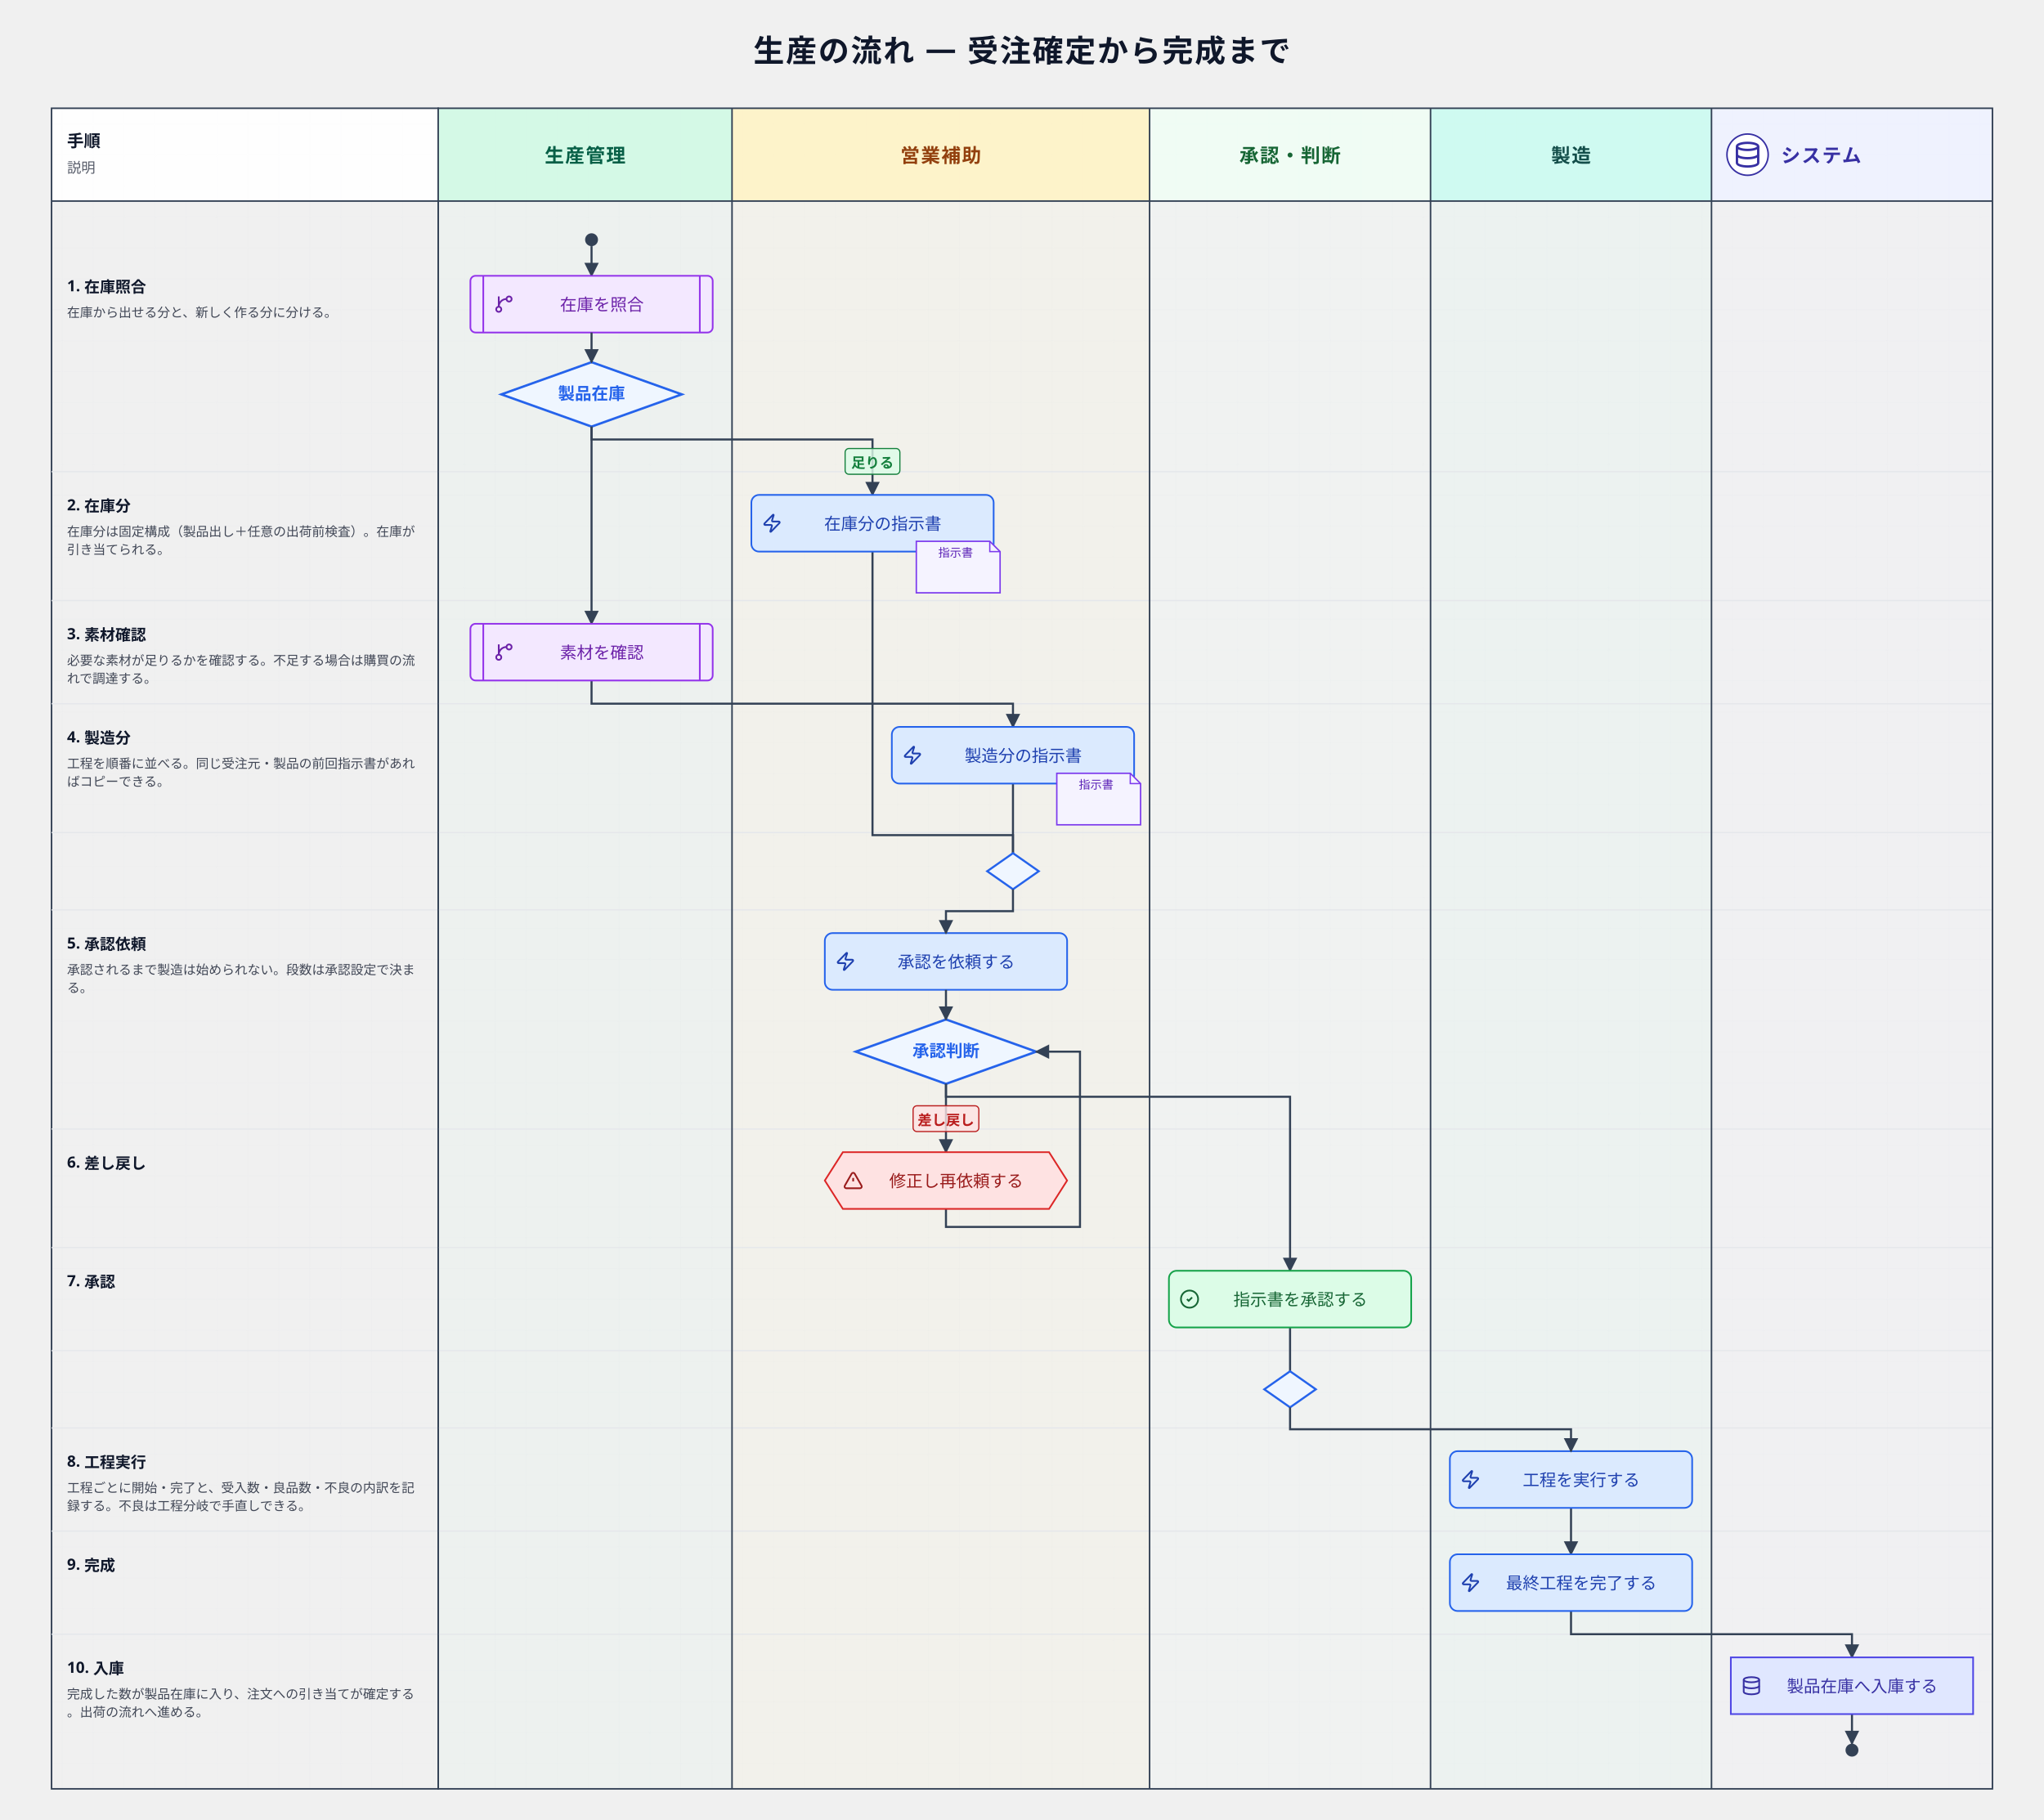
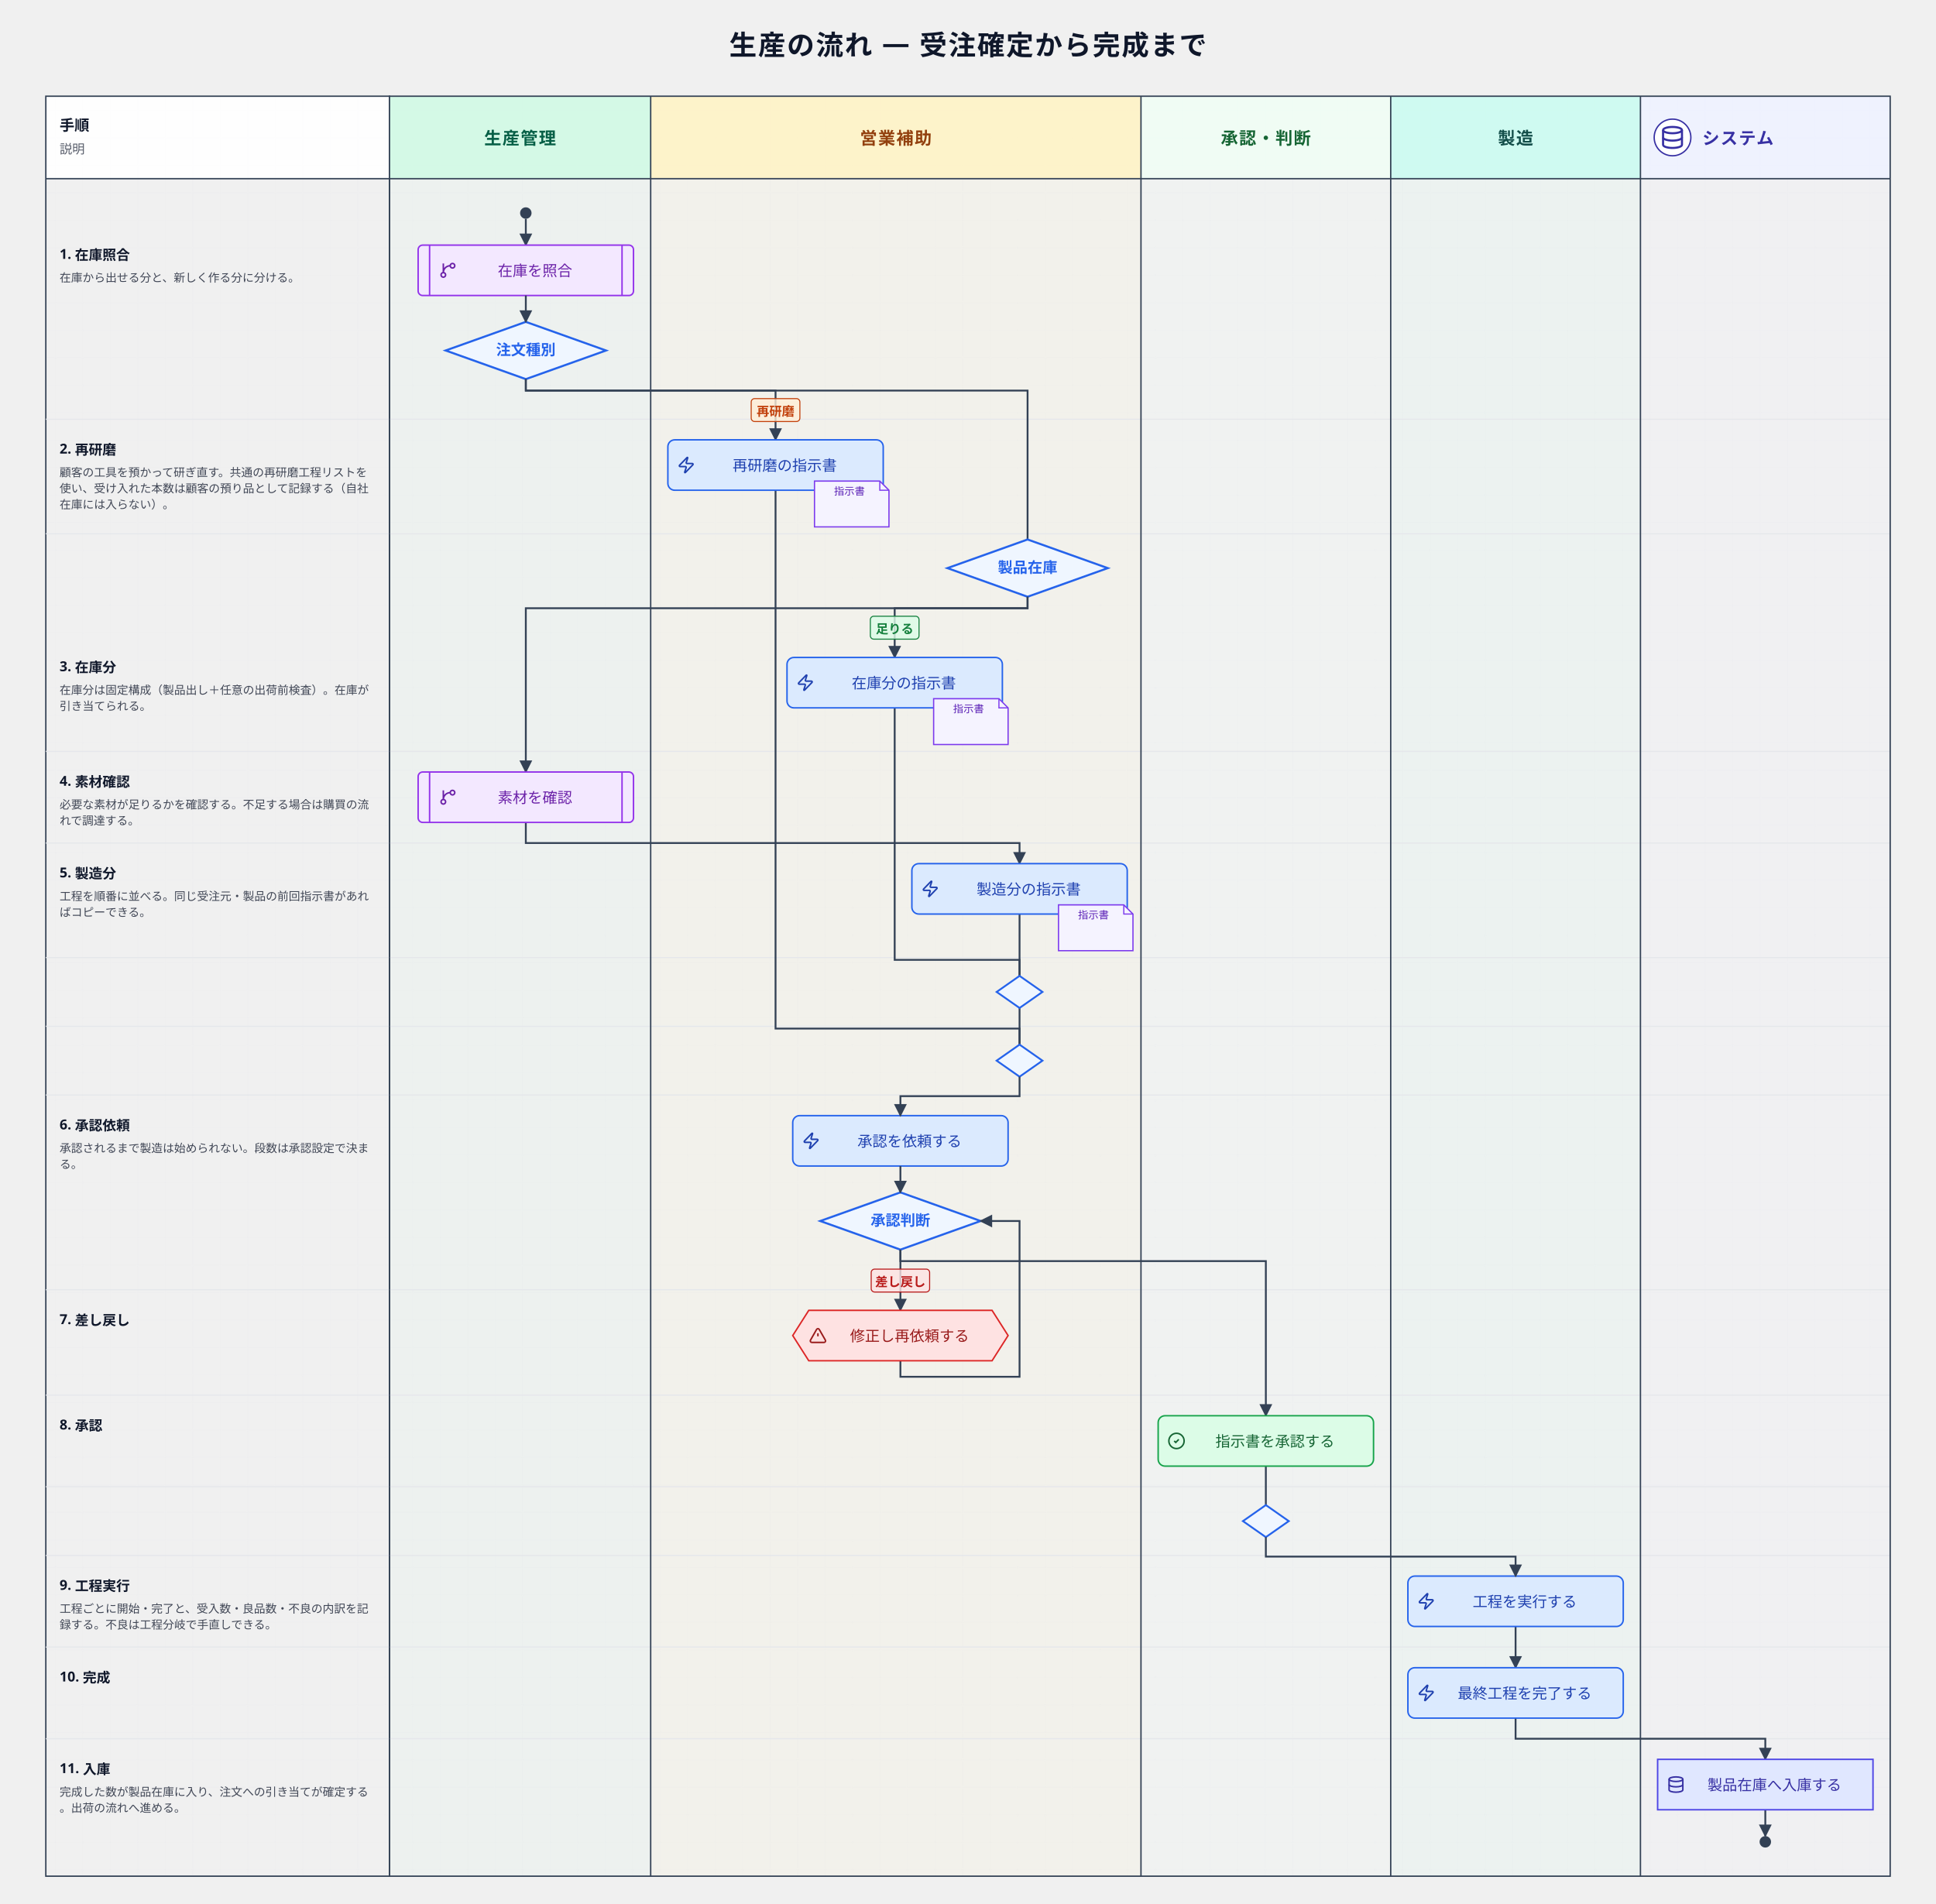
- <svg xmlns="http://www.w3.org/2000/svg" viewBox="0 0 1586 1412" style="width:100%;height:auto;background:#ffffff;display:block" id="swimlane-svg">
+ <svg xmlns="http://www.w3.org/2000/svg" viewBox="0 0 1690 1662" style="width:100%;height:auto;background:#ffffff;display:block" id="swimlane-svg">
  <defs>
    <marker id="arrowhead" viewBox="0 0 10 10" refX="9" refY="5" markerWidth="7" markerHeight="7" orient="auto-start-reverse">
      <path d="M 0 0 L 10 5 L 0 10 z" fill="#334155" />
    </marker>
    <pattern id="gridp" width="24" height="24" patternUnits="userSpaceOnUse">
      <path d="M 24 0 L 0 0 0 24" fill="none" stroke="#e5e7eb" stroke-width="0.5" />
    </pattern>
  </defs>
-   <rect x="40" y="84" width="1506" height="1304" fill="url(#gridp)" opacity="0.5" />
+   <rect x="40" y="84" width="1610" height="1554" fill="url(#gridp)" opacity="0.5" />
  <rect x="40" y="84" width="300" height="72" fill="white" opacity="0.9" />
  <text x="52" y="114" fill="#0f172a" font-family="'Noto Sans JP',sans-serif" font-size="13" font-weight="700">手順</text>
  <text x="52" y="134" fill="#0f172a" opacity="0.7" font-family="'Noto Sans JP',sans-serif" font-size="11">説明</text>
  <line x1="40" x2="340" y1="156" y2="156" stroke="#334155" stroke-width="1.2" vector-effect="non-scaling-stroke" />
-   <rect x="40" y="84" width="300" height="1304" fill="none" stroke="#334155" stroke-width="1.2" vector-effect="non-scaling-stroke" />
+   <rect x="40" y="84" width="300" height="1554" fill="none" stroke="#334155" stroke-width="1.2" vector-effect="non-scaling-stroke" />
  <g>
    <text x="52" y="226" fill="#0f172a" font-family="'Noto Sans JP',sans-serif" font-size="12" font-weight="600">1. 在庫照合</text>
    <text x="52" y="246" fill="#0f172a" opacity="0.78" font-family="'Noto Sans JP',sans-serif" font-size="10" font-weight="400">
      <tspan x="52" dy="0">
        <tspan font-weight="400" font-style="normal" text-decoration="none">在庫から出せる分と、新しく作る分に分ける。</tspan>
      </tspan>
    </text>
  </g>
  <g>
-     <text x="52" y="396" fill="#0f172a" font-family="'Noto Sans JP',sans-serif" font-size="12" font-weight="600">2. 在庫分</text>
+     <text x="52" y="396" fill="#0f172a" font-family="'Noto Sans JP',sans-serif" font-size="12" font-weight="600">2. 再研磨</text>
    <text x="52" y="416" fill="#0f172a" opacity="0.78" font-family="'Noto Sans JP',sans-serif" font-size="10" font-weight="400">
      <tspan x="52" dy="0">
+         <tspan font-weight="400" font-style="normal" text-decoration="none">顧客の工具を預かって研ぎ直す。共通の再研磨工程リストを</tspan>
+       </tspan>
+       <tspan x="52" dy="14">
+         <tspan font-weight="400" font-style="normal" text-decoration="none">使い、受け入れた本数は顧客の預り品として記録する（自社</tspan>
+       </tspan>
+       <tspan x="52" dy="14">
+         <tspan font-weight="400" font-style="normal" text-decoration="none">在庫には入らない）。</tspan>
+       </tspan>
+     </text>
+   </g>
+   <g>
+     <text x="52" y="586" fill="#0f172a" font-family="'Noto Sans JP',sans-serif" font-size="12" font-weight="600">3. 在庫分</text>
+     <text x="52" y="606" fill="#0f172a" opacity="0.78" font-family="'Noto Sans JP',sans-serif" font-size="10" font-weight="400">
+       <tspan x="52" dy="0">
        <tspan font-weight="400" font-style="normal" text-decoration="none">在庫分は固定構成（製品出し＋任意の出荷前検査）。在庫が</tspan>
      </tspan>
      <tspan x="52" dy="14">
        <tspan font-weight="400" font-style="normal" text-decoration="none">引き当てられる。</tspan>
      </tspan>
    </text>
  </g>
  <g>
-     <text x="52" y="496" fill="#0f172a" font-family="'Noto Sans JP',sans-serif" font-size="12" font-weight="600">3. 素材確認</text>
-     <text x="52" y="516" fill="#0f172a" opacity="0.78" font-family="'Noto Sans JP',sans-serif" font-size="10" font-weight="400">
+     <text x="52" y="686" fill="#0f172a" font-family="'Noto Sans JP',sans-serif" font-size="12" font-weight="600">4. 素材確認</text>
+     <text x="52" y="706" fill="#0f172a" opacity="0.78" font-family="'Noto Sans JP',sans-serif" font-size="10" font-weight="400">
      <tspan x="52" dy="0">
        <tspan font-weight="400" font-style="normal" text-decoration="none">必要な素材が足りるかを確認する。不足する場合は購買の流</tspan>
      </tspan>
      <tspan x="52" dy="14">
        <tspan font-weight="400" font-style="normal" text-decoration="none">れで調達する。</tspan>
      </tspan>
    </text>
  </g>
  <g>
-     <text x="52" y="576" fill="#0f172a" font-family="'Noto Sans JP',sans-serif" font-size="12" font-weight="600">4. 製造分</text>
-     <text x="52" y="596" fill="#0f172a" opacity="0.78" font-family="'Noto Sans JP',sans-serif" font-size="10" font-weight="400">
+     <text x="52" y="766" fill="#0f172a" font-family="'Noto Sans JP',sans-serif" font-size="12" font-weight="600">5. 製造分</text>
+     <text x="52" y="786" fill="#0f172a" opacity="0.78" font-family="'Noto Sans JP',sans-serif" font-size="10" font-weight="400">
      <tspan x="52" dy="0">
        <tspan font-weight="400" font-style="normal" text-decoration="none">工程を順番に並べる。同じ受注元・製品の前回指示書があれ</tspan>
      </tspan>
      <tspan x="52" dy="14">
        <tspan font-weight="400" font-style="normal" text-decoration="none">ばコピーできる。</tspan>
      </tspan>
    </text>
  </g>
  <g>
-     <text x="52" y="736" fill="#0f172a" font-family="'Noto Sans JP',sans-serif" font-size="12" font-weight="600">5. 承認依頼</text>
-     <text x="52" y="756" fill="#0f172a" opacity="0.78" font-family="'Noto Sans JP',sans-serif" font-size="10" font-weight="400">
+     <text x="52" y="986" fill="#0f172a" font-family="'Noto Sans JP',sans-serif" font-size="12" font-weight="600">6. 承認依頼</text>
+     <text x="52" y="1006" fill="#0f172a" opacity="0.78" font-family="'Noto Sans JP',sans-serif" font-size="10" font-weight="400">
      <tspan x="52" dy="0">
        <tspan font-weight="400" font-style="normal" text-decoration="none">承認されるまで製造は始められない。段数は承認設定で決ま</tspan>
      </tspan>
      <tspan x="52" dy="14">
        <tspan font-weight="400" font-style="normal" text-decoration="none">る。</tspan>
      </tspan>
    </text>
  </g>
  <g>
-     <text x="52" y="906" fill="#0f172a" font-family="'Noto Sans JP',sans-serif" font-size="12" font-weight="600">6. 差し戻し</text>
-   </g>
-   <g>
-     <text x="52" y="998" fill="#0f172a" font-family="'Noto Sans JP',sans-serif" font-size="12" font-weight="600">7. 承認</text>
-   </g>
-   <g>
-     <text x="52" y="1138" fill="#0f172a" font-family="'Noto Sans JP',sans-serif" font-size="12" font-weight="600">8. 工程実行</text>
-     <text x="52" y="1158" fill="#0f172a" opacity="0.78" font-family="'Noto Sans JP',sans-serif" font-size="10" font-weight="400">
+     <text x="52" y="1156" fill="#0f172a" font-family="'Noto Sans JP',sans-serif" font-size="12" font-weight="600">7. 差し戻し</text>
+   </g>
+   <g>
+     <text x="52" y="1248" fill="#0f172a" font-family="'Noto Sans JP',sans-serif" font-size="12" font-weight="600">8. 承認</text>
+   </g>
+   <g>
+     <text x="52" y="1388" fill="#0f172a" font-family="'Noto Sans JP',sans-serif" font-size="12" font-weight="600">9. 工程実行</text>
+     <text x="52" y="1408" fill="#0f172a" opacity="0.78" font-family="'Noto Sans JP',sans-serif" font-size="10" font-weight="400">
      <tspan x="52" dy="0">
        <tspan font-weight="400" font-style="normal" text-decoration="none">工程ごとに開始・完了と、受入数・良品数・不良の内訳を記</tspan>
      </tspan>
      <tspan x="52" dy="14">
        <tspan font-weight="400" font-style="normal" text-decoration="none">録する。不良は工程分岐で手直しできる。</tspan>
      </tspan>
    </text>
  </g>
  <g>
-     <text x="52" y="1218" fill="#0f172a" font-family="'Noto Sans JP',sans-serif" font-size="12" font-weight="600">9. 完成</text>
-   </g>
-   <g>
-     <text x="52" y="1298" fill="#0f172a" font-family="'Noto Sans JP',sans-serif" font-size="12" font-weight="600">10. 入庫</text>
-     <text x="52" y="1318" fill="#0f172a" opacity="0.78" font-family="'Noto Sans JP',sans-serif" font-size="10" font-weight="400">
+     <text x="52" y="1468" fill="#0f172a" font-family="'Noto Sans JP',sans-serif" font-size="12" font-weight="600">10. 完成</text>
+   </g>
+   <g>
+     <text x="52" y="1548" fill="#0f172a" font-family="'Noto Sans JP',sans-serif" font-size="12" font-weight="600">11. 入庫</text>
+     <text x="52" y="1568" fill="#0f172a" opacity="0.78" font-family="'Noto Sans JP',sans-serif" font-size="10" font-weight="400">
      <tspan x="52" dy="0">
        <tspan font-weight="400" font-style="normal" text-decoration="none">完成した数が製品在庫に入り、注文への引き当てが確定する</tspan>
      </tspan>
      <tspan x="52" dy="14">
        <tspan font-weight="400" font-style="normal" text-decoration="none">。出荷の流れへ進める。</tspan>
      </tspan>
    </text>
  </g>
  <g>
-     <rect x="340" y="84" width="228" height="1304" fill="#d1fae5" opacity="0.12" />
+     <rect x="340" y="84" width="228" height="1554" fill="#d1fae5" opacity="0.12" />
    <rect x="340" y="84" width="228" height="72" fill="#d1fae5" opacity="0.9" />
    <text x="454" y="126" text-anchor="middle" fill="#065f46" font-family="'Noto Sans JP',sans-serif" font-size="15" font-weight="700" letter-spacing="0.06em">生産管理</text>
    <line x1="340" x2="568" y1="156" y2="156" stroke="#334155" stroke-width="1.2" vector-effect="non-scaling-stroke" />
  </g>
  <g>
-     <rect x="568" y="84" width="324" height="1304" fill="#fef3c7" opacity="0.12" />
-     <rect x="568" y="84" width="324" height="72" fill="#fef3c7" opacity="0.9" />
-     <text x="730" y="126" text-anchor="middle" fill="#92400e" font-family="'Noto Sans JP',sans-serif" font-size="15" font-weight="700" letter-spacing="0.06em">営業補助</text>
-     <line x1="568" x2="892" y1="156" y2="156" stroke="#334155" stroke-width="1.2" vector-effect="non-scaling-stroke" />
-   </g>
-   <g>
-     <rect x="892" y="84" width="218" height="1304" fill="#f0fdf4" opacity="0.12" />
-     <rect x="892" y="84" width="218" height="72" fill="#f0fdf4" opacity="0.9" />
-     <text x="1001" y="126" text-anchor="middle" fill="#166534" font-family="'Noto Sans JP',sans-serif" font-size="15" font-weight="700" letter-spacing="0.06em">承認・判断</text>
-     <line x1="892" x2="1110" y1="156" y2="156" stroke="#334155" stroke-width="1.2" vector-effect="non-scaling-stroke" />
-   </g>
-   <g>
-     <rect x="1110" y="84" width="218" height="1304" fill="#ccfbf1" opacity="0.12" />
-     <rect x="1110" y="84" width="218" height="72" fill="#ccfbf1" opacity="0.9" />
-     <text x="1219" y="126" text-anchor="middle" fill="#134e4a" font-family="'Noto Sans JP',sans-serif" font-size="15" font-weight="700" letter-spacing="0.06em">製造</text>
-     <line x1="1110" x2="1328" y1="156" y2="156" stroke="#334155" stroke-width="1.2" vector-effect="non-scaling-stroke" />
-   </g>
-   <g>
-     <rect x="1328" y="84" width="218" height="1304" fill="#eef2ff" opacity="0.12" />
-     <rect x="1328" y="84" width="218" height="72" fill="#eef2ff" opacity="0.9" />
-     <g>
-       <circle cx="1356" cy="120" r="16" fill="#ffffff" stroke="#3730a3" stroke-width="1.2" />
-       <svg x="1345" y="109" width="22" height="22" viewBox="0 0 24 24" fill="none" stroke="#3730a3" stroke-width="2">
+     <rect x="568" y="84" width="428" height="1554" fill="#fef3c7" opacity="0.12" />
+     <rect x="568" y="84" width="428" height="72" fill="#fef3c7" opacity="0.9" />
+     <text x="782" y="126" text-anchor="middle" fill="#92400e" font-family="'Noto Sans JP',sans-serif" font-size="15" font-weight="700" letter-spacing="0.06em">営業補助</text>
+     <line x1="568" x2="996" y1="156" y2="156" stroke="#334155" stroke-width="1.2" vector-effect="non-scaling-stroke" />
+   </g>
+   <g>
+     <rect x="996" y="84" width="218" height="1554" fill="#f0fdf4" opacity="0.12" />
+     <rect x="996" y="84" width="218" height="72" fill="#f0fdf4" opacity="0.9" />
+     <text x="1105" y="126" text-anchor="middle" fill="#166534" font-family="'Noto Sans JP',sans-serif" font-size="15" font-weight="700" letter-spacing="0.06em">承認・判断</text>
+     <line x1="996" x2="1214" y1="156" y2="156" stroke="#334155" stroke-width="1.2" vector-effect="non-scaling-stroke" />
+   </g>
+   <g>
+     <rect x="1214" y="84" width="218" height="1554" fill="#ccfbf1" opacity="0.12" />
+     <rect x="1214" y="84" width="218" height="72" fill="#ccfbf1" opacity="0.9" />
+     <text x="1323" y="126" text-anchor="middle" fill="#134e4a" font-family="'Noto Sans JP',sans-serif" font-size="15" font-weight="700" letter-spacing="0.06em">製造</text>
+     <line x1="1214" x2="1432" y1="156" y2="156" stroke="#334155" stroke-width="1.2" vector-effect="non-scaling-stroke" />
+   </g>
+   <g>
+     <rect x="1432" y="84" width="218" height="1554" fill="#eef2ff" opacity="0.12" />
+     <rect x="1432" y="84" width="218" height="72" fill="#eef2ff" opacity="0.9" />
+     <g>
+       <circle cx="1460" cy="120" r="16" fill="#ffffff" stroke="#3730a3" stroke-width="1.2" />
+       <svg x="1449" y="109" width="22" height="22" viewBox="0 0 24 24" fill="none" stroke="#3730a3" stroke-width="2">
        <ellipse cx="12" cy="5" rx="9" ry="3" />
        <path d="M3 5V19A9 3 0 0 0 21 19V5" />
        <path d="M3 12A9 3 0 0 0 21 12" />
      </svg>
    </g>
-     <text x="1382" y="126" text-anchor="start" fill="#3730a3" font-family="'Noto Sans JP',sans-serif" font-size="15" font-weight="700" letter-spacing="0.06em">システム</text>
-     <line x1="1328" x2="1546" y1="156" y2="156" stroke="#334155" stroke-width="1.2" vector-effect="non-scaling-stroke" />
-   </g>
-   <line x1="40" y1="366" x2="1546" y2="366" stroke="#e5e7eb" stroke-width="1" vector-effect="non-scaling-stroke" opacity="0.95" />
-   <line x1="40" y1="466" x2="1546" y2="466" stroke="#e5e7eb" stroke-width="1" vector-effect="non-scaling-stroke" opacity="0.95" />
-   <line x1="40" y1="546" x2="1546" y2="546" stroke="#e5e7eb" stroke-width="1" vector-effect="non-scaling-stroke" opacity="0.95" />
-   <line x1="40" y1="646" x2="1546" y2="646" stroke="#e5e7eb" stroke-width="1" vector-effect="non-scaling-stroke" opacity="0.95" />
-   <line x1="40" y1="706" x2="1546" y2="706" stroke="#e5e7eb" stroke-width="1" vector-effect="non-scaling-stroke" opacity="0.95" />
-   <line x1="40" y1="876" x2="1546" y2="876" stroke="#e5e7eb" stroke-width="1" vector-effect="non-scaling-stroke" opacity="0.95" />
-   <line x1="40" y1="968" x2="1546" y2="968" stroke="#e5e7eb" stroke-width="1" vector-effect="non-scaling-stroke" opacity="0.95" />
-   <line x1="40" y1="1048" x2="1546" y2="1048" stroke="#e5e7eb" stroke-width="1" vector-effect="non-scaling-stroke" opacity="0.95" />
-   <line x1="40" y1="1108" x2="1546" y2="1108" stroke="#e5e7eb" stroke-width="1" vector-effect="non-scaling-stroke" opacity="0.95" />
-   <line x1="40" y1="1188" x2="1546" y2="1188" stroke="#e5e7eb" stroke-width="1" vector-effect="non-scaling-stroke" opacity="0.95" />
-   <line x1="40" y1="1268" x2="1546" y2="1268" stroke="#e5e7eb" stroke-width="1" vector-effect="non-scaling-stroke" opacity="0.95" />
-   <rect x="340" y="84" width="1206" height="1304" fill="none" stroke="#334155" stroke-width="1.2" vector-effect="non-scaling-stroke" />
-   <line x1="568" x2="568" y1="84" y2="1388" stroke="#334155" stroke-width="1.2" vector-effect="non-scaling-stroke" />
-   <line x1="892" x2="892" y1="84" y2="1388" stroke="#334155" stroke-width="1.2" vector-effect="non-scaling-stroke" />
-   <line x1="1110" x2="1110" y1="84" y2="1388" stroke="#334155" stroke-width="1.2" vector-effect="non-scaling-stroke" />
-   <line x1="1328" x2="1328" y1="84" y2="1388" stroke="#334155" stroke-width="1.2" vector-effect="non-scaling-stroke" />
+     <text x="1486" y="126" text-anchor="start" fill="#3730a3" font-family="'Noto Sans JP',sans-serif" font-size="15" font-weight="700" letter-spacing="0.06em">システム</text>
+     <line x1="1432" x2="1650" y1="156" y2="156" stroke="#334155" stroke-width="1.2" vector-effect="non-scaling-stroke" />
+   </g>
+   <line x1="40" y1="366" x2="1650" y2="366" stroke="#e5e7eb" stroke-width="1" vector-effect="non-scaling-stroke" opacity="0.95" />
+   <line x1="40" y1="466" x2="1650" y2="466" stroke="#e5e7eb" stroke-width="1" vector-effect="non-scaling-stroke" opacity="0.95" />
+   <line x1="40" y1="656" x2="1650" y2="656" stroke="#e5e7eb" stroke-width="1" vector-effect="non-scaling-stroke" opacity="0.95" />
+   <line x1="40" y1="736" x2="1650" y2="736" stroke="#e5e7eb" stroke-width="1" vector-effect="non-scaling-stroke" opacity="0.95" />
+   <line x1="40" y1="836" x2="1650" y2="836" stroke="#e5e7eb" stroke-width="1" vector-effect="non-scaling-stroke" opacity="0.95" />
+   <line x1="40" y1="896" x2="1650" y2="896" stroke="#e5e7eb" stroke-width="1" vector-effect="non-scaling-stroke" opacity="0.95" />
+   <line x1="40" y1="956" x2="1650" y2="956" stroke="#e5e7eb" stroke-width="1" vector-effect="non-scaling-stroke" opacity="0.95" />
+   <line x1="40" y1="1126" x2="1650" y2="1126" stroke="#e5e7eb" stroke-width="1" vector-effect="non-scaling-stroke" opacity="0.95" />
+   <line x1="40" y1="1218" x2="1650" y2="1218" stroke="#e5e7eb" stroke-width="1" vector-effect="non-scaling-stroke" opacity="0.95" />
+   <line x1="40" y1="1298" x2="1650" y2="1298" stroke="#e5e7eb" stroke-width="1" vector-effect="non-scaling-stroke" opacity="0.95" />
+   <line x1="40" y1="1358" x2="1650" y2="1358" stroke="#e5e7eb" stroke-width="1" vector-effect="non-scaling-stroke" opacity="0.95" />
+   <line x1="40" y1="1438" x2="1650" y2="1438" stroke="#e5e7eb" stroke-width="1" vector-effect="non-scaling-stroke" opacity="0.95" />
+   <line x1="40" y1="1518" x2="1650" y2="1518" stroke="#e5e7eb" stroke-width="1" vector-effect="non-scaling-stroke" opacity="0.95" />
+   <rect x="340" y="84" width="1310" height="1554" fill="none" stroke="#334155" stroke-width="1.2" vector-effect="non-scaling-stroke" />
+   <line x1="568" x2="568" y1="84" y2="1638" stroke="#334155" stroke-width="1.2" vector-effect="non-scaling-stroke" />
+   <line x1="996" x2="996" y1="84" y2="1638" stroke="#334155" stroke-width="1.2" vector-effect="non-scaling-stroke" />
+   <line x1="1214" x2="1214" y1="84" y2="1638" stroke="#334155" stroke-width="1.2" vector-effect="non-scaling-stroke" />
+   <line x1="1432" x2="1432" y1="84" y2="1638" stroke="#334155" stroke-width="1.2" vector-effect="non-scaling-stroke" />
  <g>
    <path d="M 459 281 L 529 306 L 459 331 L 389 306 Z" fill="#eff6ff" stroke="#2563eb" stroke-width="1.8" />
-     <text x="459" y="310" text-anchor="middle" font-family="'Noto Sans JP',sans-serif" font-size="13" font-weight="600" fill="#2563eb">製品在庫</text>
+     <text x="459" y="310" text-anchor="middle" font-family="'Noto Sans JP',sans-serif" font-size="13" font-weight="600" fill="#2563eb">注文種別</text>
    <g>
      <path d="M 459 331 L 459 341 L 677 341 L 677 384" fill="none" stroke="#334155" stroke-width="1.6" marker-end="url(#arrowhead)" />
    </g>
    <g>
-       <path d="M 459 331 L 459 484" fill="none" stroke="#334155" stroke-width="1.6" marker-end="url(#arrowhead)" />
-     </g>
-     <path d="M 677 428 L 677 648 L 786 648 L 786 662" fill="none" stroke="#334155" stroke-width="1.6" />
-     <path d="M 786 608 L 786 662" fill="none" stroke="#334155" stroke-width="1.6" />
-     <path d="M 786 662 L 806 676 L 786 690 L 766 676 Z" fill="#eff6ff" stroke="#2563eb" stroke-width="1.6" />
-   </g>
-   <g>
-     <path d="M 734 791 L 804 816 L 734 841 L 664 816 Z" fill="#eff6ff" stroke="#2563eb" stroke-width="1.8" />
-     <text x="734" y="820" text-anchor="middle" font-family="'Noto Sans JP',sans-serif" font-size="13" font-weight="600" fill="#2563eb">承認判断</text>
-     <g>
-       <path d="M 734 841 L 734 894" fill="none" stroke="#334155" stroke-width="1.6" marker-end="url(#arrowhead)" />
-     </g>
-     <g>
-       <path d="M 734 841 L 734 851 L 1001 851 L 1001 986" fill="none" stroke="#334155" stroke-width="1.6" marker-end="url(#arrowhead)" />
-     </g>
-     <path d="M 734 938 L 734 952 L 838 952 L 838 816 L 804 816" fill="none" stroke="#334155" stroke-width="1.6" marker-end="url(#arrowhead)" />
-     <path d="M 1001 1030 L 1001 1064" fill="none" stroke="#334155" stroke-width="1.6" />
-     <path d="M 1001 1064 L 1021 1078 L 1001 1092 L 981 1078 Z" fill="#eff6ff" stroke="#2563eb" stroke-width="1.6" />
-   </g>
-   <path d="M 459 528 L 459 546 L 786 546 L 786 564" fill="none" stroke="#334155" stroke-width="1.6" marker-end="url(#arrowhead)" />
-   <line x1="1219" y1="1170" x2="1219" y2="1206" stroke="#334155" stroke-width="1.6" marker-end="url(#arrowhead)" />
-   <path d="M 1219 1250 L 1219 1268 L 1437 1268 L 1437 1286" fill="none" stroke="#334155" stroke-width="1.6" marker-end="url(#arrowhead)" />
+       <path d="M 459 331 L 459 341 L 897 341 L 897 474" fill="none" stroke="#334155" stroke-width="1.6" />
+     </g>
+     <path d="M 677 428 L 677 898 L 890 898 L 890 912" fill="none" stroke="#334155" stroke-width="1.6" />
+     <path d="M 890 852 L 890 898 L 890 898 L 890 912" fill="none" stroke="#334155" stroke-width="1.6" />
+     <path d="M 890 912 L 910 926 L 890 940 L 870 926 Z" fill="#eff6ff" stroke="#2563eb" stroke-width="1.6" />
+   </g>
+   <g>
+     <path d="M 897 471 L 967 496 L 897 521 L 827 496 Z" fill="#eff6ff" stroke="#2563eb" stroke-width="1.8" />
+     <text x="897" y="500" text-anchor="middle" font-family="'Noto Sans JP',sans-serif" font-size="13" font-weight="600" fill="#2563eb">製品在庫</text>
+     <g>
+       <path d="M 897 521 L 897 531 L 781 531 L 781 574" fill="none" stroke="#334155" stroke-width="1.6" marker-end="url(#arrowhead)" />
+     </g>
+     <g>
+       <path d="M 897 521 L 897 531 L 459 531 L 459 674" fill="none" stroke="#334155" stroke-width="1.6" marker-end="url(#arrowhead)" />
+     </g>
+     <path d="M 781 618 L 781 838 L 890 838 L 890 852" fill="none" stroke="#334155" stroke-width="1.6" />
+     <path d="M 890 798 L 890 852" fill="none" stroke="#334155" stroke-width="1.6" />
+     <path d="M 890 852 L 910 866 L 890 880 L 870 866 Z" fill="#eff6ff" stroke="#2563eb" stroke-width="1.6" />
+   </g>
+   <g>
+     <path d="M 786 1041 L 856 1066 L 786 1091 L 716 1066 Z" fill="#eff6ff" stroke="#2563eb" stroke-width="1.8" />
+     <text x="786" y="1070" text-anchor="middle" font-family="'Noto Sans JP',sans-serif" font-size="13" font-weight="600" fill="#2563eb">承認判断</text>
+     <g>
+       <path d="M 786 1091 L 786 1144" fill="none" stroke="#334155" stroke-width="1.6" marker-end="url(#arrowhead)" />
+     </g>
+     <g>
+       <path d="M 786 1091 L 786 1101 L 1105 1101 L 1105 1236" fill="none" stroke="#334155" stroke-width="1.6" marker-end="url(#arrowhead)" />
+     </g>
+     <path d="M 786 1188 L 786 1202 L 890 1202 L 890 1066 L 856 1066" fill="none" stroke="#334155" stroke-width="1.6" marker-end="url(#arrowhead)" />
+     <path d="M 1105 1280 L 1105 1314" fill="none" stroke="#334155" stroke-width="1.6" />
+     <path d="M 1105 1314 L 1125 1328 L 1105 1342 L 1085 1328 Z" fill="#eff6ff" stroke="#2563eb" stroke-width="1.6" />
+   </g>
+   <path d="M 459 718 L 459 736 L 890 736 L 890 754" fill="none" stroke="#334155" stroke-width="1.6" marker-end="url(#arrowhead)" />
+   <line x1="1323" y1="1420" x2="1323" y2="1456" stroke="#334155" stroke-width="1.6" marker-end="url(#arrowhead)" />
+   <path d="M 1323 1500 L 1323 1518 L 1541 1518 L 1541 1536" fill="none" stroke="#334155" stroke-width="1.6" marker-end="url(#arrowhead)" />
  <line x1="459" y1="191" x2="459" y2="214" stroke="#334155" stroke-width="1.6" marker-end="url(#arrowhead)" />
  <circle cx="459" cy="186" r="5" fill="#334155" />
-   <line x1="1437" y1="1330" x2="1437" y2="1353" stroke="#334155" stroke-width="1.6" marker-end="url(#arrowhead)" />
-   <circle cx="1437" cy="1358" r="5" fill="#334155" />
+   <line x1="1541" y1="1580" x2="1541" y2="1603" stroke="#334155" stroke-width="1.6" marker-end="url(#arrowhead)" />
+   <circle cx="1541" cy="1608" r="5" fill="#334155" />
  <g>
    <g>
      <rect x="365" y="214" width="188" height="44" rx="4" fill="#f3e8ff" stroke="#9333ea" stroke-width="1.3" />
      <line x1="375" y1="214" x2="375" y2="258" stroke="#9333ea" stroke-width="1.3" />
      <line x1="543" y1="214" x2="543" y2="258" stroke="#9333ea" stroke-width="1.3" />
    </g>
    <svg x="383" y="228" width="16" height="16" viewBox="0 0 24 24" fill="none" stroke="#6b21a8" stroke-width="2">
      <path d="M15 6a9 9 0 0 0-9 9V3" />
      <circle cx="18" cy="6" r="3" />
      <circle cx="6" cy="18" r="3" />
    </svg>
    <text x="467" y="241" text-anchor="middle" fill="#6b21a8" font-family="'Noto Sans JP',sans-serif" font-size="13" font-weight="500">在庫を照合</text>
  </g>
  <g>
    <rect x="583" y="384" width="188" height="44" rx="6" fill="#dbeafe" stroke="#2563eb" stroke-width="1.3" />
    <svg x="591" y="398" width="16" height="16" viewBox="0 0 24 24" fill="none" stroke="#1e40af" stroke-width="2">
      <path d="M4 14a1 1 0 0 1-.78-1.63l9.9-10.2a.5.5 0 0 1 .86.46l-1.92 6.02A1 1 0 0 0 13 10h7a1 1 0 0 1 .78 1.63l-9.9 10.2a.5.5 0 0 1-.86-.46l1.92-6.02A1 1 0 0 0 11 14z" />
    </svg>
-     <text x="685" y="411" text-anchor="middle" fill="#1e40af" font-family="'Noto Sans JP',sans-serif" font-size="13" font-weight="500">在庫分の指示書</text>
+     <text x="685" y="411" text-anchor="middle" fill="#1e40af" font-family="'Noto Sans JP',sans-serif" font-size="13" font-weight="500">再研磨の指示書</text>
    <g>
      <path d="M 711 420 H 768 L 776 428 V 460 H 711 Z" fill="#f5f3ff" stroke="#7c3aed" stroke-width="1.1" />
      <path d="M 768 420 V 428 H 776" fill="none" stroke="#7c3aed" stroke-width="1" />
      <text x="741.5" y="432" text-anchor="middle" font-family="'JetBrains Mono',monospace" font-size="9" fill="#5b21b6">指示書</text>
    </g>
  </g>
  <g>
-     <g>
-       <rect x="365" y="484" width="188" height="44" rx="4" fill="#f3e8ff" stroke="#9333ea" stroke-width="1.3" />
-       <line x1="375" y1="484" x2="375" y2="528" stroke="#9333ea" stroke-width="1.3" />
-       <line x1="543" y1="484" x2="543" y2="528" stroke="#9333ea" stroke-width="1.3" />
-     </g>
-     <svg x="383" y="498" width="16" height="16" viewBox="0 0 24 24" fill="none" stroke="#6b21a8" stroke-width="2">
+     <rect x="687" y="574" width="188" height="44" rx="6" fill="#dbeafe" stroke="#2563eb" stroke-width="1.3" />
+     <svg x="695" y="588" width="16" height="16" viewBox="0 0 24 24" fill="none" stroke="#1e40af" stroke-width="2">
+       <path d="M4 14a1 1 0 0 1-.78-1.63l9.9-10.2a.5.5 0 0 1 .86.46l-1.92 6.02A1 1 0 0 0 13 10h7a1 1 0 0 1 .78 1.63l-9.9 10.2a.5.5 0 0 1-.86-.46l1.92-6.02A1 1 0 0 0 11 14z" />
+     </svg>
+     <text x="789" y="601" text-anchor="middle" fill="#1e40af" font-family="'Noto Sans JP',sans-serif" font-size="13" font-weight="500">在庫分の指示書</text>
+     <g>
+       <path d="M 815 610 H 872 L 880 618 V 650 H 815 Z" fill="#f5f3ff" stroke="#7c3aed" stroke-width="1.1" />
+       <path d="M 872 610 V 618 H 880" fill="none" stroke="#7c3aed" stroke-width="1" />
+       <text x="845.5" y="622" text-anchor="middle" font-family="'JetBrains Mono',monospace" font-size="9" fill="#5b21b6">指示書</text>
+     </g>
+   </g>
+   <g>
+     <g>
+       <rect x="365" y="674" width="188" height="44" rx="4" fill="#f3e8ff" stroke="#9333ea" stroke-width="1.3" />
+       <line x1="375" y1="674" x2="375" y2="718" stroke="#9333ea" stroke-width="1.3" />
+       <line x1="543" y1="674" x2="543" y2="718" stroke="#9333ea" stroke-width="1.3" />
+     </g>
+     <svg x="383" y="688" width="16" height="16" viewBox="0 0 24 24" fill="none" stroke="#6b21a8" stroke-width="2">
      <path d="M15 6a9 9 0 0 0-9 9V3" />
      <circle cx="18" cy="6" r="3" />
      <circle cx="6" cy="18" r="3" />
    </svg>
-     <text x="467" y="511" text-anchor="middle" fill="#6b21a8" font-family="'Noto Sans JP',sans-serif" font-size="13" font-weight="500">素材を確認</text>
-   </g>
-   <g>
-     <rect x="692" y="564" width="188" height="44" rx="6" fill="#dbeafe" stroke="#2563eb" stroke-width="1.3" />
-     <svg x="700" y="578" width="16" height="16" viewBox="0 0 24 24" fill="none" stroke="#1e40af" stroke-width="2">
-       <path d="M4 14a1 1 0 0 1-.78-1.63l9.9-10.2a.5.5 0 0 1 .86.46l-1.92 6.02A1 1 0 0 0 13 10h7a1 1 0 0 1 .78 1.63l-9.9 10.2a.5.5 0 0 1-.86-.46l1.92-6.02A1 1 0 0 0 11 14z" />
-     </svg>
-     <text x="794" y="591" text-anchor="middle" fill="#1e40af" font-family="'Noto Sans JP',sans-serif" font-size="13" font-weight="500">製造分の指示書</text>
-     <g>
-       <path d="M 820 600 H 877 L 885 608 V 640 H 820 Z" fill="#f5f3ff" stroke="#7c3aed" stroke-width="1.1" />
-       <path d="M 877 600 V 608 H 885" fill="none" stroke="#7c3aed" stroke-width="1" />
-       <text x="850.5" y="612" text-anchor="middle" font-family="'JetBrains Mono',monospace" font-size="9" fill="#5b21b6">指示書</text>
-     </g>
-   </g>
-   <g>
-     <rect x="640" y="724" width="188" height="44" rx="6" fill="#dbeafe" stroke="#2563eb" stroke-width="1.3" />
-     <svg x="648" y="738" width="16" height="16" viewBox="0 0 24 24" fill="none" stroke="#1e40af" stroke-width="2">
-       <path d="M4 14a1 1 0 0 1-.78-1.63l9.9-10.2a.5.5 0 0 1 .86.46l-1.92 6.02A1 1 0 0 0 13 10h7a1 1 0 0 1 .78 1.63l-9.9 10.2a.5.5 0 0 1-.86-.46l1.92-6.02A1 1 0 0 0 11 14z" />
-     </svg>
-     <text x="742" y="751" text-anchor="middle" fill="#1e40af" font-family="'Noto Sans JP',sans-serif" font-size="13" font-weight="500">承認を依頼する</text>
-   </g>
-   <g>
-     <polygon points="654,894 814,894 828,916 814,938 654,938 640,916" fill="#fee2e2" stroke="#dc2626" stroke-width="1.3" />
-     <svg x="654" y="908" width="16" height="16" viewBox="0 0 24 24" fill="none" stroke="#991b1b" stroke-width="2">
+     <text x="467" y="701" text-anchor="middle" fill="#6b21a8" font-family="'Noto Sans JP',sans-serif" font-size="13" font-weight="500">素材を確認</text>
+   </g>
+   <g>
+     <rect x="796" y="754" width="188" height="44" rx="6" fill="#dbeafe" stroke="#2563eb" stroke-width="1.3" />
+     <svg x="804" y="768" width="16" height="16" viewBox="0 0 24 24" fill="none" stroke="#1e40af" stroke-width="2">
+       <path d="M4 14a1 1 0 0 1-.78-1.63l9.9-10.2a.5.5 0 0 1 .86.46l-1.92 6.02A1 1 0 0 0 13 10h7a1 1 0 0 1 .78 1.63l-9.9 10.2a.5.5 0 0 1-.86-.46l1.92-6.02A1 1 0 0 0 11 14z" />
+     </svg>
+     <text x="898" y="781" text-anchor="middle" fill="#1e40af" font-family="'Noto Sans JP',sans-serif" font-size="13" font-weight="500">製造分の指示書</text>
+     <g>
+       <path d="M 924 790 H 981 L 989 798 V 830 H 924 Z" fill="#f5f3ff" stroke="#7c3aed" stroke-width="1.1" />
+       <path d="M 981 790 V 798 H 989" fill="none" stroke="#7c3aed" stroke-width="1" />
+       <text x="954.5" y="802" text-anchor="middle" font-family="'JetBrains Mono',monospace" font-size="9" fill="#5b21b6">指示書</text>
+     </g>
+   </g>
+   <g>
+     <rect x="692" y="974" width="188" height="44" rx="6" fill="#dbeafe" stroke="#2563eb" stroke-width="1.3" />
+     <svg x="700" y="988" width="16" height="16" viewBox="0 0 24 24" fill="none" stroke="#1e40af" stroke-width="2">
+       <path d="M4 14a1 1 0 0 1-.78-1.63l9.9-10.2a.5.5 0 0 1 .86.46l-1.92 6.02A1 1 0 0 0 13 10h7a1 1 0 0 1 .78 1.63l-9.9 10.2a.5.5 0 0 1-.86-.46l1.92-6.02A1 1 0 0 0 11 14z" />
+     </svg>
+     <text x="794" y="1001" text-anchor="middle" fill="#1e40af" font-family="'Noto Sans JP',sans-serif" font-size="13" font-weight="500">承認を依頼する</text>
+   </g>
+   <g>
+     <polygon points="706,1144 866,1144 880,1166 866,1188 706,1188 692,1166" fill="#fee2e2" stroke="#dc2626" stroke-width="1.3" />
+     <svg x="706" y="1158" width="16" height="16" viewBox="0 0 24 24" fill="none" stroke="#991b1b" stroke-width="2">
      <path d="m21.73 18-8-14a2 2 0 0 0-3.48 0l-8 14A2 2 0 0 0 4 21h16a2 2 0 0 0 1.73-3" />
      <path d="M12 9v4" />
      <path d="M12 17h.01" />
    </svg>
-     <text x="742" y="921" text-anchor="middle" fill="#991b1b" font-family="'Noto Sans JP',sans-serif" font-size="13" font-weight="500">修正し再依頼する</text>
-   </g>
-   <g>
-     <rect x="907" y="986" width="188" height="44" rx="6" fill="#dcfce7" stroke="#16a34a" stroke-width="1.3" />
-     <svg x="915" y="1000" width="16" height="16" viewBox="0 0 24 24" fill="none" stroke="#166534" stroke-width="2">
+     <text x="794" y="1171" text-anchor="middle" fill="#991b1b" font-family="'Noto Sans JP',sans-serif" font-size="13" font-weight="500">修正し再依頼する</text>
+   </g>
+   <g>
+     <rect x="1011" y="1236" width="188" height="44" rx="6" fill="#dcfce7" stroke="#16a34a" stroke-width="1.3" />
+     <svg x="1019" y="1250" width="16" height="16" viewBox="0 0 24 24" fill="none" stroke="#166534" stroke-width="2">
      <circle cx="12" cy="12" r="10" />
      <path d="m9 12 2 2 4-4" />
    </svg>
-     <text x="1009" y="1013" text-anchor="middle" fill="#166534" font-family="'Noto Sans JP',sans-serif" font-size="13" font-weight="500">指示書を承認する</text>
-   </g>
-   <g>
-     <rect x="1125" y="1126" width="188" height="44" rx="6" fill="#dbeafe" stroke="#2563eb" stroke-width="1.3" />
-     <svg x="1133" y="1140" width="16" height="16" viewBox="0 0 24 24" fill="none" stroke="#1e40af" stroke-width="2">
-       <path d="M4 14a1 1 0 0 1-.78-1.63l9.9-10.2a.5.5 0 0 1 .86.46l-1.92 6.02A1 1 0 0 0 13 10h7a1 1 0 0 1 .78 1.63l-9.9 10.2a.5.5 0 0 1-.86-.46l1.92-6.02A1 1 0 0 0 11 14z" />
-     </svg>
-     <text x="1227" y="1153" text-anchor="middle" fill="#1e40af" font-family="'Noto Sans JP',sans-serif" font-size="13" font-weight="500">工程を実行する</text>
-   </g>
-   <g>
-     <rect x="1125" y="1206" width="188" height="44" rx="6" fill="#dbeafe" stroke="#2563eb" stroke-width="1.3" />
-     <svg x="1133" y="1220" width="16" height="16" viewBox="0 0 24 24" fill="none" stroke="#1e40af" stroke-width="2">
-       <path d="M4 14a1 1 0 0 1-.78-1.63l9.9-10.2a.5.5 0 0 1 .86.46l-1.92 6.02A1 1 0 0 0 13 10h7a1 1 0 0 1 .78 1.63l-9.9 10.2a.5.5 0 0 1-.86-.46l1.92-6.02A1 1 0 0 0 11 14z" />
-     </svg>
-     <text x="1227" y="1233" text-anchor="middle" fill="#1e40af" font-family="'Noto Sans JP',sans-serif" font-size="13" font-weight="500">最終工程を完了する</text>
-   </g>
-   <g>
-     <rect x="1343" y="1286" width="188" height="44" fill="#e0e7ff" stroke="#4f46e5" stroke-width="1.3" />
-     <svg x="1351" y="1300" width="16" height="16" viewBox="0 0 24 24" fill="none" stroke="#3730a3" stroke-width="2">
+     <text x="1113" y="1263" text-anchor="middle" fill="#166534" font-family="'Noto Sans JP',sans-serif" font-size="13" font-weight="500">指示書を承認する</text>
+   </g>
+   <g>
+     <rect x="1229" y="1376" width="188" height="44" rx="6" fill="#dbeafe" stroke="#2563eb" stroke-width="1.3" />
+     <svg x="1237" y="1390" width="16" height="16" viewBox="0 0 24 24" fill="none" stroke="#1e40af" stroke-width="2">
+       <path d="M4 14a1 1 0 0 1-.78-1.63l9.9-10.2a.5.5 0 0 1 .86.46l-1.92 6.02A1 1 0 0 0 13 10h7a1 1 0 0 1 .78 1.63l-9.9 10.2a.5.5 0 0 1-.86-.46l1.92-6.02A1 1 0 0 0 11 14z" />
+     </svg>
+     <text x="1331" y="1403" text-anchor="middle" fill="#1e40af" font-family="'Noto Sans JP',sans-serif" font-size="13" font-weight="500">工程を実行する</text>
+   </g>
+   <g>
+     <rect x="1229" y="1456" width="188" height="44" rx="6" fill="#dbeafe" stroke="#2563eb" stroke-width="1.3" />
+     <svg x="1237" y="1470" width="16" height="16" viewBox="0 0 24 24" fill="none" stroke="#1e40af" stroke-width="2">
+       <path d="M4 14a1 1 0 0 1-.78-1.63l9.9-10.2a.5.5 0 0 1 .86.46l-1.92 6.02A1 1 0 0 0 13 10h7a1 1 0 0 1 .78 1.63l-9.9 10.2a.5.5 0 0 1-.86-.46l1.92-6.02A1 1 0 0 0 11 14z" />
+     </svg>
+     <text x="1331" y="1483" text-anchor="middle" fill="#1e40af" font-family="'Noto Sans JP',sans-serif" font-size="13" font-weight="500">最終工程を完了する</text>
+   </g>
+   <g>
+     <rect x="1447" y="1536" width="188" height="44" fill="#e0e7ff" stroke="#4f46e5" stroke-width="1.3" />
+     <svg x="1455" y="1550" width="16" height="16" viewBox="0 0 24 24" fill="none" stroke="#3730a3" stroke-width="2">
      <ellipse cx="12" cy="5" rx="9" ry="3" />
      <path d="M3 5V19A9 3 0 0 0 21 19V5" />
      <path d="M3 12A9 3 0 0 0 21 12" />
    </svg>
-     <text x="1445" y="1313" text-anchor="middle" fill="#3730a3" font-family="'Noto Sans JP',sans-serif" font-size="13" font-weight="500">製品在庫へ入庫する</text>
-   </g>
-   <g>
-     <rect x="655.75" y="348" width="42.5" height="20" rx="3" fill="#dcfce7" fill-opacity="0.8" stroke="#15803d" stroke-width="0.9" />
-     <text x="677" y="363" text-anchor="middle" font-size="11" font-weight="600" font-family="'Noto Sans JP',sans-serif" fill="#15803d">足りる</text>
-   </g>
-   <g>
-     <rect x="708.5" y="858" width="51" height="20" rx="3" fill="#fee2e2" fill-opacity="0.8" stroke="#b91c1c" stroke-width="0.9" />
-     <text x="734" y="873" text-anchor="middle" font-size="11" font-weight="600" font-family="'Noto Sans JP',sans-serif" fill="#b91c1c">差し戻し</text>
+     <text x="1549" y="1563" text-anchor="middle" fill="#3730a3" font-family="'Noto Sans JP',sans-serif" font-size="13" font-weight="500">製品在庫へ入庫する</text>
+   </g>
+   <g>
+     <rect x="655.75" y="348" width="42.5" height="20" rx="3" fill="#ffedd5" fill-opacity="0.8" stroke="#c2410c" stroke-width="0.9" />
+     <text x="677" y="363" text-anchor="middle" font-size="11" font-weight="600" font-family="'Noto Sans JP',sans-serif" fill="#c2410c">再研磨</text>
+   </g>
+   <g>
+     <rect x="759.75" y="538" width="42.5" height="20" rx="3" fill="#dcfce7" fill-opacity="0.8" stroke="#15803d" stroke-width="0.9" />
+     <text x="781" y="553" text-anchor="middle" font-size="11" font-weight="600" font-family="'Noto Sans JP',sans-serif" fill="#15803d">足りる</text>
+   </g>
+   <g>
+     <rect x="760.5" y="1108" width="51" height="20" rx="3" fill="#fee2e2" fill-opacity="0.8" stroke="#b91c1c" stroke-width="0.9" />
+     <text x="786" y="1123" text-anchor="middle" font-size="11" font-weight="600" font-family="'Noto Sans JP',sans-serif" fill="#b91c1c">差し戻し</text>
  </g>
  <g>
    <path d="M 459 258 L 459 281" fill="none" stroke="#334155" stroke-width="1.6" marker-end="url(#arrowhead)" />
-     <path d="M 786 690 L 786 707 L 734 707 L 734 724" fill="none" stroke="#334155" stroke-width="1.6" marker-end="url(#arrowhead)" />
-   </g>
-   <g>
-     <path d="M 734 768 L 734 791" fill="none" stroke="#334155" stroke-width="1.6" marker-end="url(#arrowhead)" />
-     <path d="M 1001 1092 L 1001 1109 L 1219 1109 L 1219 1126" fill="none" stroke="#334155" stroke-width="1.6" marker-end="url(#arrowhead)" />
-   </g>
-   <text x="793" y="48" text-anchor="middle" fill="#0f172a" font-family="'Noto Sans JP','Noto Sans',sans-serif" font-size="24" font-weight="600" letter-spacing="0.05em">生産の流れ — 受注確定から完成まで</text>
+     <path d="M 890 940 L 890 957 L 786 957 L 786 974" fill="none" stroke="#334155" stroke-width="1.6" marker-end="url(#arrowhead)" />
+   </g>
+   <g>
+     <path d="M 786 1018 L 786 1041" fill="none" stroke="#334155" stroke-width="1.6" marker-end="url(#arrowhead)" />
+     <path d="M 1105 1342 L 1105 1359 L 1323 1359 L 1323 1376" fill="none" stroke="#334155" stroke-width="1.6" marker-end="url(#arrowhead)" />
+   </g>
+   <text x="845" y="48" text-anchor="middle" fill="#0f172a" font-family="'Noto Sans JP','Noto Sans',sans-serif" font-size="24" font-weight="600" letter-spacing="0.05em">生産の流れ — 受注確定から完成まで</text>
</svg>
